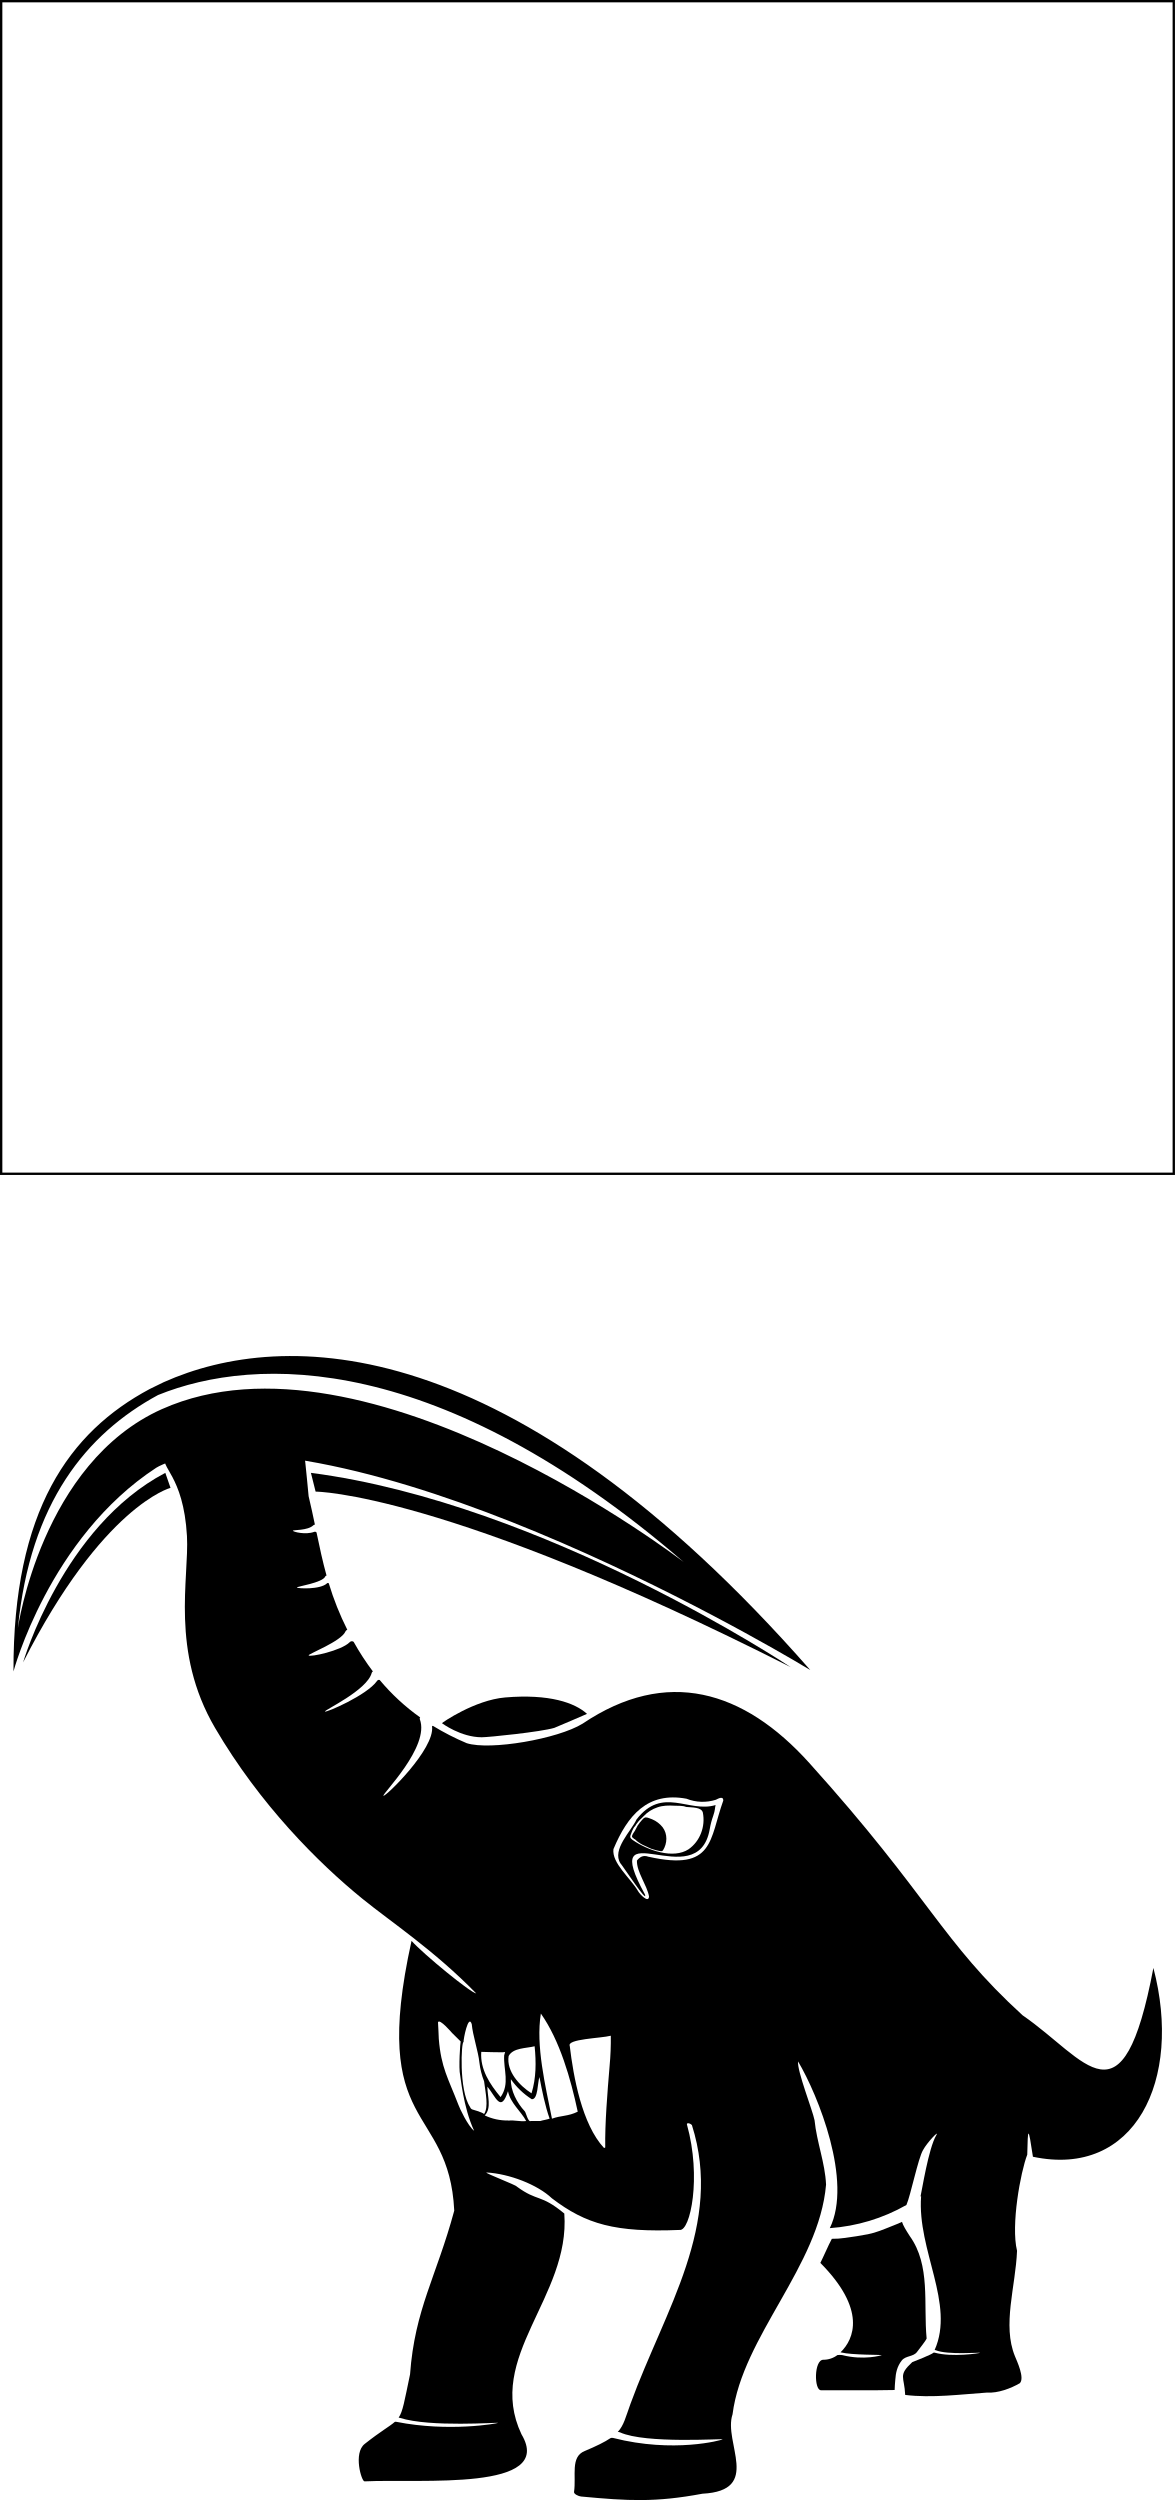
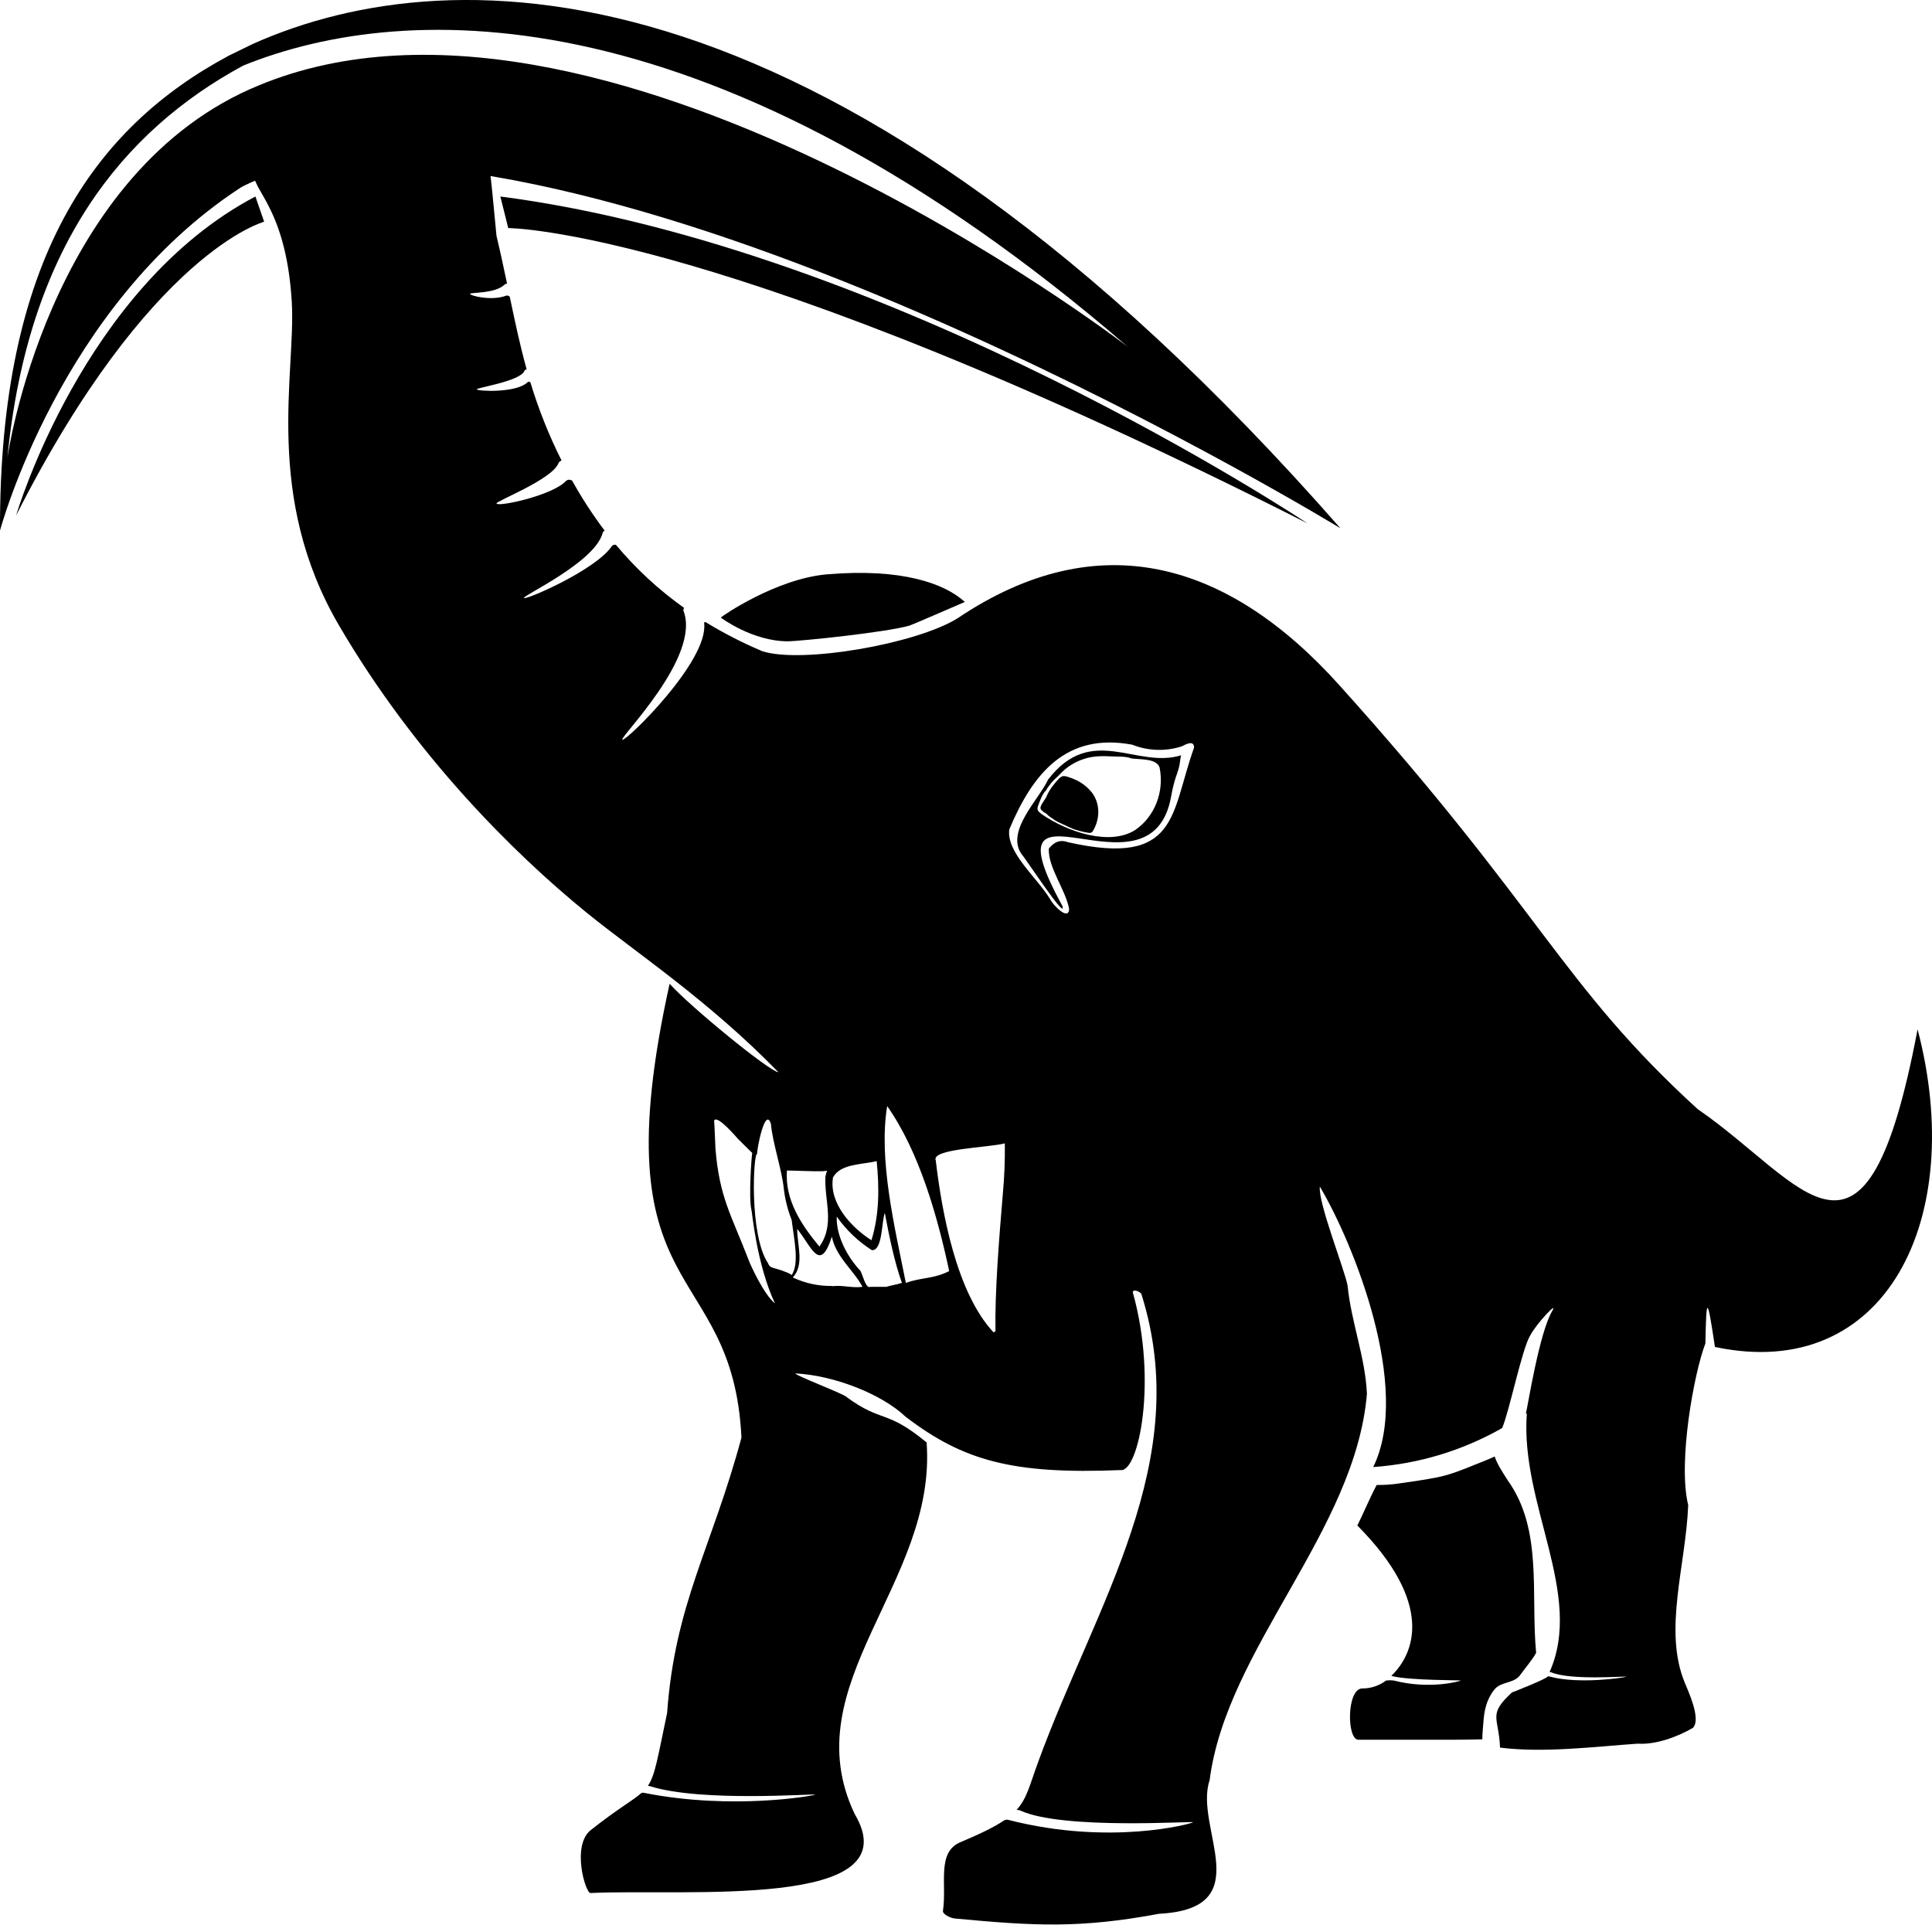
- <svg xmlns="http://www.w3.org/2000/svg" viewBox="0 0 1002 2132">
-   <defs>
-     <style>.cls-1{fill:none;stroke:#000;stroke-miterlimit:10;stroke-width:2px;}</style>
-   </defs>
-   <g id="base">
-     <rect class="cls-1" x="1" y="1" width="1000" height="1000" />
-   </g>
-   <g id="kosanos">
-     <path d="M781.42,864.94c1.65-2.34,7-8.79,8.12-11.32-2.82-29.83,3.53-62.4-14.39-87.4-3.38-5.26-5.67-9-6.61-12.1-3,1.4-6.13,2.61-9.23,3.85-6.6,2.63-12.77,5.29-19.77,6.69-6.45,1.28-13,2.22-19.53,3.13a70.14,70.14,0,0,1-11.3.77c-.86,1.65-1.72,3.3-2.52,5-1.76,3.69-3.44,7.4-5.15,11.11-.7,1.51-1.46,3-2.13,4.44,39.34,39.66,28.89,65,17.23,76.23,0,0,.14.05.44.12,8.85,2.25,35,2,34.79,2.25s-15.54,4.74-33.92,0a15.67,15.67,0,0,0-4,0,19.67,19.67,0,0,1-12,4c-8,0-8,26-2,26h31.93c14,0,18.57.07,30.88-.2,0-2.87.35-5.74.55-8.63.4-5.89,1.49-11.42,5.51-16.53C771.64,868.09,778.36,869.3,781.42,864.94Z" transform="translate(0.69 1140.69)" />
-     <path d="M604.57,419.21a66.4,66.4,0,0,1,3-11.47c1.74-4.95,1.26-6.32,2-9.09-22.85,7-45.35-16.39-67.45,12.32-4.44,9.81-21.25,25.69-13.69,37.39,2.05,2.21,23.45,34.95,20.94,26.64C508.47,400.41,594.52,476.9,604.57,419.21Zm-65.91,9.12c-1.89-1.51-2.14-2.11-1.69-3.86.68-1.69,2.19-6.48,4.06-7.92a12.86,12.86,0,0,1,1.57-2.42c0-.07.11-.12.16-.18a19.83,19.83,0,0,1,2.37-2.8c.77-.76,1.58-1.55,2.42-2.32.21-.22.41-.44.62-.65A28.42,28.42,0,0,1,560,400.6c4.69-1.63,9.56-1.67,14.46-1.39,3.23.18,6.94-.19,10,1.06,5.13.55,12.92.06,14.23,4.72,2.38,12-2.4,24.57-12.18,31.38C573.7,444.79,552,437.64,538.66,428.33Z" transform="translate(0.69 1140.69)" />
-     <path d="M982.92,537.56c-26.37,139.32-57.11,77.78-111.5,40.44-69.51-63.46-78.91-100.89-181.91-215.19-56-62.2-121.73-81.82-193.38-33.55-21.06,13-78.8,23-98.8,16.64a215.38,215.38,0,0,1-28.8-14.76c-.11-.07-.83,0-.76.5,2.45,19.19-39.8,60.19-41.45,59.1s39.91-41.9,31-65.3c-.34-.89.42-1.44.27-1.54A183.2,183.2,0,0,1,323.1,292a1.88,1.88,0,0,0-2.27.84c-8.48,12.09-43.5,27.2-44.4,26.06s35.92-18,39.88-32.94c.25-1,1.09-1.13,1-1.24a217.84,217.84,0,0,1-16.41-25.24,2.47,2.47,0,0,0-3.4.32c-7.1,7.22-34.11,13-35,11.21-.59-1.13,27.94-12,31.4-20.38.51-1.23,1.66-1.31,1.57-1.49a245.68,245.68,0,0,1-15.75-39.5,1,1,0,0,0-1.49-.1c-5.75,5.59-25.44,4.51-25.71,3.6s22-4,24.19-9.44c.3-.73,1.11-.6,1.07-.75-3.36-12.12-5.9-24.13-8.53-36.73a1.74,1.74,0,0,0-2.11-.5c-7.23,2.64-17.85,0-18.06-1-.18-.83,12.63,0,17.39-4.59.67-.65,1.41-.52,1.37-.69-1.62-7.74-3.33-15.74-5.34-24.16-2-20-3.59-42.42-6-43.9-41.75-25.74-53.4-13.2-59.87-12-11.21,2.12-52.1,16.37-55.88,22-6.09,9,15,15.21,18,67.85,2,35.92-14.35,98.16,23.95,163.63S271,448.2,308.36,478.55c24.49,19.91,61.16,43.92,97.07,80.75-4.42-.22-44.84-33.3-55.16-44.83C314,678.38,382.2,652.36,386.69,744.56,371.51,800.85,353,828.66,349,884.14c-4.87,23.15-6.08,31.55-9.73,36.94a8.45,8.45,0,0,1,1,.17c25.9,8.29,84.37,3.67,83.77,4.3-.44.47-41.9,8-86.78-.91a1.9,1.9,0,0,0-1.31.1c-4.46,3.92-11.77,7.8-25.65,18.77-9.85,7.79-2.73,32-.13,31.91,48-2.3,163,8.77,133.86-40.16-31.21-65.93,41.81-117,36.52-188.26-20.59-17-22.4-9.72-40.54-23-.51-1.28-27-11.31-25.95-12,19.54,1,43.72,10.42,55.88,22,29.18,22.25,54.09,29.26,109,27,9.08,1.15,18.73-44.94,6.21-89.84-.48-1.71,2.39-1.46,4.22.42,26.94,85-22.87,156.93-52.29,237.47-4.28,11.65-5.6,18.39-10.94,24.26a3.81,3.81,0,0,1,1.94.32c21.69,9.92,88.41,5.19,87.55,5.93s-41.91,12-93.41-1.15a3.18,3.18,0,0,0-2.32.16c-4.86,3.28-11.76,6.69-22,11-12.43,5-7,21.23-9.06,34.85-.28,1.82,3.9,3.72,6,3.92,40.22,3.76,63.27,5.12,103.52-2.39,51.21-2.64,17.51-43.74,25.66-67.71,8.59-66.87,73.83-126.24,79.75-195.87-.81-18.56-7.94-36.14-9.81-54.92-1.71-8.73-15-42-14.06-50.15,17.22,29,46.63,102.3,27.06,142.17a153.49,153.49,0,0,0,65.34-19.75c3.6-8.16,10-39.88,14.16-46.81,3.41-6.45,14.37-17.85,11.31-12.7-6.66,11.21-12.38,48.07-13.43,52.23l.49-.09c-3.45,46,29.06,91.67,11.53,131.06a2.1,2.1,0,0,1,.89.14c10,4.2,38.09,1.82,37.91,2.21s-24,4-38.72-.08a1.41,1.41,0,0,0-1.19.08c-.62,1.22-17.95,8-18,8-12.36,11.5-6.64,12.2-6,27.94,22.19,2.82,48.23-.51,69.84-2,9.1.65,20.34-3.56,27.94-8,4.34-4.46-2.53-18.91-4.17-23-10.92-26.51.58-59.43,1.78-89.9-5.36-21.9,3-67.2,8.71-82,.5-23.45.82-25.07,4.84,1.79C967,717,1008.07,633.35,982.92,537.56ZM433.08,612.72c3.71-7.14,15-6.53,22.16-8.35,1.33,13.55,1.4,27-2.65,40.12C442.37,638,431,625.7,433.08,612.72Zm-23.35-3.58c6.08.08,12.08.46,18.07.37v0l2.27-.24a24,24,0,0,0-.81,2.87v0c-.67,12.21,5,24.2-3.05,35.56C417,636.64,408.65,624.06,409.73,609.14Zm-19.55,45c-8.7-22.62-14.66-31.36-16.67-56.07,0-.07-.51-12.63-.67-14.15,1.21-3.62,12,9.1,12,9.1.32.28,7,7,7.33,7.24-.31.56-1.93,22.73-.42,28.91.26,0,2.42,27,11.91,47.31C398.16,672.12,391.29,657.24,390.18,654.16Zm17.39,5.8c-5.42-1.81-6.43-1.32-7.41-3.81-9.71-14.48-7.37-56.51-5.54-55.29-.2-2.37,4.1-24.43,7-15.35.81,9.48,5.61,23.48,6.52,32.73a63.15,63.15,0,0,0,4,16c1.22,9.88,4,21.95,0,27.94C411.41,661.33,408.58,660.36,407.57,660Zm25.29,7.83-.07-.1a45.1,45.1,0,0,1-20.08-4.31c6.08-6.47,2.14-16.67,2.24-24.6,7.24,8.82,11.46,22.83,17.57,3.93,2.07,10.28,11,16.95,15.53,25.42C443,668.86,437.71,667.09,432.86,667.79Zm27.16.34s-8,0-8,0c-2.43,1.28-4.13-7.2-5.16-8.27C440.21,652.76,434.6,642,435,632.5a63.58,63.58,0,0,0,17.76,17c5.5.55,4.93-14.58,6.6-18.84,2.12,11.21,4.78,24.61,8.67,35.43C465.51,667,462.48,667.33,460,668.13Zm10-2c-5.58-28.17-13.95-62.17-9.46-89.64C476.71,599.43,486,632,492,660.14,483.92,664.2,477.88,663.25,470,666.13ZM519.19,621c-1.88,22.42-4.1,49.72-3.73,69.66l-1,.5c-18.86-20.2-26.16-60.88-29.26-87.07-2.64-6,26.6-6.5,35-8.71A237.53,237.53,0,0,1,519.19,621Zm33.3-178.19c-4.92-1.93-7.86.51-10,3.19-.36,9.67,8.58,20.86,10.32,30.59-.27,6.13-8-1.83-9.52-4.79-6.51-11-22.3-23.64-20.84-35.54,12-28.65,29-49.19,62.3-43a37.17,37.17,0,0,0,25.09.87c2-1,6.33-3.44,6.29.65C604.15,428,608.55,455.3,552.49,442.76Z" transform="translate(0.69 1140.69)" />
-     <path d="M126.93,43.89C58.54,80.46,10.38,147.32,10.81,284.72c0,0,30.37-114,121.74-173.71,4.62-3,23.7-10.21,28.31-10.72C355.42,78.85,690.32,283.54,690.32,283.54,434.47-8.15,241-7.55,139,38,138.45,38.23,127.38,43.65,126.93,43.89Zm10.71,17C34.52,106.87,14.57,247.72,14.57,247.72,25,140.87,73,82.09,134.07,49c83.54-33.86,240.09-37.14,448.45,142.54C582.52,191.54,312.13-16.84,137.64,60.91Z" transform="translate(0.69 1140.69)" />
-     <path d="M564.42,417.61a22.6,22.6,0,0,0-9-6.83,24.71,24.71,0,0,0-2.68-1,6.88,6.88,0,0,0-3.24-.57,5.89,5.89,0,0,0-2.37,1.82,22.31,22.31,0,0,0-2,2.33,24.93,24.93,0,0,0-3.68,5.9c-.78,2-2.5,3.41-3.11,5.59a1.55,1.55,0,0,0,1,1.94,2.08,2.08,0,0,0,1.37,1.06l.52.38a15.15,15.15,0,0,0,2.37,2,19.65,19.65,0,0,1,2.1,1.4,23.53,23.53,0,0,0,3.16,1.62c2,.9,3.91,1.89,5.91,2.71a45.83,45.83,0,0,0,6.83,1.82l.11,0c.39.08.78.15,1.18.2a1.94,1.94,0,0,0,1.82-.7C568.43,431.3,568.75,423.41,564.42,417.61Z" transform="translate(0.69 1140.69)" />
-     <path d="M19,277S52.93,161.25,140.29,115.36l4.43,12.79S86.85,143.29,19,277Z" transform="translate(0.69 1140.69)" />
-     <path d="M264.46,115.36l4,16s109.75,0,405.1,149.67C673.55,281,464,141.3,264.46,115.36Z" transform="translate(0.69 1140.69)" />
-     <path d="M499.93,320.9c-10.38-9.46-32.06-17.18-69.84-14-25.85,2.2-53.62,21.39-53.88,21.95,0,0,16,12,33.92,12,6,0,50.45-4.58,61.87-8C473.13,332.53,499.93,320.9,499.93,320.9Z" transform="translate(0.69 1140.69)" />
-   </g>
+ <svg xmlns="http://www.w3.org/2000/svg" id="kosanos" viewBox="0 0 979.42 975.57">
+   <path d="M781.42,864.94c1.65-2.34,7-8.79,8.12-11.32-2.82-29.83,3.53-62.4-14.39-87.4-3.38-5.26-5.67-9-6.61-12.1-3,1.4-6.13,2.61-9.23,3.85-6.6,2.63-12.77,5.29-19.77,6.69-6.45,1.28-13,2.22-19.53,3.13a70.14,70.14,0,0,1-11.3.77c-.86,1.65-1.72,3.3-2.52,5-1.76,3.69-3.44,7.4-5.15,11.11-.7,1.51-1.46,3-2.13,4.44,39.34,39.66,28.89,65,17.23,76.23,0,0,.14.05.44.12,8.85,2.25,35,2,34.79,2.25s-15.54,4.74-33.92,0a15.67,15.67,0,0,0-4,0,19.67,19.67,0,0,1-12,4c-8,0-8,26-2,26h31.93c14,0,18.57.07,30.88-.2,0-2.87.35-5.74.55-8.63.4-5.89,1.49-11.42,5.51-16.53C771.64,868.09,778.36,869.3,781.42,864.94Z" transform="translate(-10.81 -15.74)" />
+   <path d="M604.57,419.21a66.4,66.4,0,0,1,3-11.47c1.74-4.95,1.26-6.32,2-9.09-22.85,7-45.35-16.39-67.45,12.32-4.44,9.81-21.25,25.69-13.69,37.39,2.05,2.21,23.45,34.95,20.94,26.64C508.47,400.41,594.52,476.9,604.57,419.21Zm-65.91,9.12c-1.89-1.51-2.14-2.11-1.69-3.86.68-1.69,2.19-6.48,4.06-7.92a12.86,12.86,0,0,1,1.57-2.42c0-.07.11-.12.16-.18a19.83,19.83,0,0,1,2.37-2.8c.77-.76,1.58-1.55,2.42-2.32.21-.22.41-.44.62-.65A28.42,28.42,0,0,1,560,400.6c4.69-1.63,9.56-1.67,14.46-1.39,3.23.18,6.94-.19,10,1.06,5.13.55,12.92.06,14.23,4.72,2.38,12-2.4,24.57-12.18,31.38C573.7,444.79,552,437.64,538.66,428.33Z" transform="translate(-10.81 -15.74)" />
+   <path d="M982.92,537.56c-26.37,139.32-57.11,77.78-111.5,40.44-69.51-63.46-78.91-100.89-181.91-215.19-56-62.2-121.73-81.82-193.38-33.55-21.06,13-78.8,23-98.8,16.64a215.38,215.38,0,0,1-28.8-14.76c-.11-.07-.83,0-.76.5,2.45,19.19-39.8,60.19-41.45,59.1s39.91-41.9,31-65.3c-.34-.89.42-1.44.27-1.54A183.2,183.2,0,0,1,323.1,292a1.88,1.88,0,0,0-2.27.84c-8.48,12.09-43.5,27.2-44.4,26.06s35.92-18,39.88-32.94c.25-1,1.09-1.13,1-1.24a217.84,217.84,0,0,1-16.41-25.24,2.47,2.47,0,0,0-3.4.32c-7.1,7.22-34.11,13-35,11.21-.59-1.13,27.94-12,31.4-20.38.51-1.23,1.66-1.31,1.57-1.49a245.68,245.68,0,0,1-15.75-39.5,1,1,0,0,0-1.49-.1c-5.75,5.59-25.44,4.51-25.71,3.6s22-4,24.19-9.44c.3-.73,1.11-.6,1.07-.75-3.36-12.12-5.9-24.13-8.53-36.73a1.74,1.74,0,0,0-2.11-.5c-7.23,2.64-17.85,0-18.06-1-.18-.83,12.63,0,17.39-4.59.67-.65,1.41-.52,1.37-.69-1.62-7.74-3.33-15.74-5.34-24.16-2-20-3.59-42.42-6-43.9-41.75-25.74-53.4-13.2-59.87-12-11.21,2.12-52.1,16.37-55.88,22-6.09,9,15,15.21,18,67.85,2,35.92-14.35,98.16,23.95,163.63S271,448.2,308.36,478.55c24.49,19.91,61.16,43.92,97.07,80.75-4.42-.22-44.84-33.3-55.16-44.83C314,678.38,382.2,652.36,386.69,744.56,371.51,800.85,353,828.66,349,884.14c-4.87,23.15-6.08,31.55-9.73,36.94a8.45,8.45,0,0,1,1,.17c25.9,8.29,84.37,3.67,83.77,4.3-.44.47-41.9,8-86.78-.91a1.9,1.9,0,0,0-1.31.1c-4.46,3.92-11.77,7.8-25.65,18.77-9.85,7.79-2.73,32-.13,31.91,48-2.3,163,8.77,133.86-40.16-31.21-65.93,41.81-117,36.52-188.26-20.59-17-22.4-9.72-40.54-23-.51-1.28-27-11.31-25.95-12,19.54,1,43.72,10.42,55.88,22,29.18,22.25,54.09,29.26,109,27,9.08,1.15,18.73-44.94,6.21-89.84-.48-1.71,2.39-1.46,4.22.42,26.94,85-22.87,156.93-52.29,237.47-4.28,11.65-5.6,18.39-10.94,24.26a3.81,3.81,0,0,1,1.94.32c21.69,9.92,88.41,5.19,87.55,5.93s-41.91,12-93.41-1.15a3.18,3.18,0,0,0-2.32.16c-4.86,3.28-11.76,6.69-22,11-12.43,5-7,21.23-9.06,34.85-.28,1.82,3.9,3.72,6,3.92,40.22,3.76,63.27,5.12,103.52-2.39,51.21-2.64,17.51-43.74,25.66-67.71,8.59-66.87,73.83-126.24,79.75-195.87-.81-18.56-7.94-36.14-9.81-54.92-1.71-8.73-15-42-14.06-50.15,17.22,29,46.63,102.3,27.06,142.17a153.49,153.49,0,0,0,65.34-19.75c3.6-8.16,10-39.88,14.16-46.81,3.41-6.45,14.37-17.85,11.31-12.7-6.66,11.21-12.38,48.07-13.43,52.23l.49-.09c-3.45,46,29.06,91.67,11.53,131.06a2.1,2.1,0,0,1,.89.14c10,4.2,38.09,1.82,37.91,2.21s-24,4-38.72-.08a1.41,1.41,0,0,0-1.19.08c-.62,1.22-17.95,8-18,8-12.36,11.5-6.64,12.2-6,27.94,22.19,2.82,48.23-.51,69.84-2,9.1.65,20.34-3.56,27.94-8,4.34-4.46-2.53-18.91-4.17-23-10.92-26.51.58-59.43,1.78-89.9-5.36-21.9,3-67.2,8.71-82,.5-23.45.82-25.07,4.84,1.79C967,717,1008.07,633.35,982.92,537.56ZM433.08,612.72c3.71-7.14,15-6.53,22.16-8.35,1.33,13.55,1.4,27-2.65,40.12C442.37,638,431,625.7,433.08,612.72Zm-23.35-3.58c6.08.08,12.08.46,18.07.37v0l2.27-.24a24,24,0,0,0-.81,2.87v0c-.67,12.21,5,24.2-3.05,35.56C417,636.64,408.65,624.06,409.73,609.14Zm-19.55,45c-8.7-22.62-14.66-31.36-16.67-56.07,0-.07-.51-12.63-.67-14.15,1.21-3.62,12,9.1,12,9.1.32.28,7,7,7.33,7.24-.31.56-1.93,22.73-.42,28.91.26,0,2.42,27,11.91,47.31C398.16,672.12,391.29,657.24,390.18,654.16Zm17.39,5.8c-5.42-1.81-6.43-1.32-7.41-3.81-9.71-14.48-7.37-56.51-5.54-55.29-.2-2.37,4.1-24.43,7-15.35.81,9.48,5.61,23.48,6.52,32.73a63.15,63.15,0,0,0,4,16c1.22,9.88,4,21.95,0,27.94C411.41,661.33,408.58,660.36,407.57,660Zm25.29,7.83-.07-.1a45.1,45.1,0,0,1-20.08-4.31c6.08-6.47,2.14-16.67,2.24-24.6,7.24,8.82,11.46,22.83,17.57,3.93,2.07,10.28,11,16.95,15.53,25.42C443,668.86,437.71,667.09,432.86,667.79Zm27.16.34s-8,0-8,0c-2.43,1.28-4.13-7.2-5.16-8.27C440.21,652.76,434.6,642,435,632.5a63.58,63.58,0,0,0,17.76,17c5.5.55,4.93-14.58,6.6-18.84,2.12,11.21,4.78,24.61,8.67,35.43C465.51,667,462.48,667.33,460,668.13Zm10-2c-5.58-28.17-13.95-62.17-9.46-89.64C476.71,599.43,486,632,492,660.14,483.92,664.2,477.88,663.25,470,666.13ZM519.19,621c-1.88,22.42-4.1,49.72-3.73,69.66l-1,.5c-18.86-20.2-26.16-60.88-29.26-87.07-2.64-6,26.6-6.5,35-8.71A237.53,237.53,0,0,1,519.19,621Zm33.3-178.19c-4.92-1.93-7.86.51-10,3.19-.36,9.67,8.58,20.86,10.32,30.59-.27,6.13-8-1.83-9.52-4.79-6.51-11-22.3-23.64-20.84-35.54,12-28.65,29-49.19,62.3-43a37.17,37.17,0,0,0,25.09.87c2-1,6.33-3.44,6.29.65C604.15,428,608.55,455.3,552.49,442.76Z" transform="translate(-10.81 -15.74)" />
+   <path d="M126.93,43.89C58.54,80.46,10.38,147.32,10.81,284.72c0,0,30.37-114,121.74-173.71,4.62-3,23.7-10.21,28.31-10.72C355.42,78.85,690.32,283.54,690.32,283.54,434.47-8.15,241-7.55,139,38,138.45,38.23,127.38,43.65,126.93,43.89Zm10.71,17C34.52,106.87,14.57,247.72,14.57,247.72,25,140.87,73,82.09,134.07,49c83.54-33.86,240.09-37.14,448.45,142.54C582.52,191.54,312.13-16.84,137.64,60.91Z" transform="translate(-10.81 -15.74)" />
+   <path d="M564.42,417.61a22.6,22.6,0,0,0-9-6.83,24.71,24.71,0,0,0-2.68-1,6.88,6.88,0,0,0-3.24-.57,5.89,5.89,0,0,0-2.37,1.82,22.31,22.31,0,0,0-2,2.33,24.93,24.93,0,0,0-3.68,5.9c-.78,2-2.5,3.41-3.11,5.59a1.55,1.55,0,0,0,1,1.94,2.08,2.08,0,0,0,1.37,1.06l.52.38a15.15,15.15,0,0,0,2.37,2,19.65,19.65,0,0,1,2.1,1.4,23.53,23.53,0,0,0,3.16,1.62c2,.9,3.91,1.89,5.91,2.71a45.83,45.83,0,0,0,6.83,1.82l.11,0c.39.08.78.15,1.18.2a1.94,1.94,0,0,0,1.82-.7C568.43,431.3,568.75,423.41,564.42,417.61Z" transform="translate(-10.81 -15.74)" />
+   <path d="M19,277S52.93,161.25,140.29,115.36l4.43,12.79S86.85,143.29,19,277Z" transform="translate(-10.81 -15.74)" />
+   <path d="M264.46,115.36l4,16s109.75,0,405.1,149.67C673.55,281,464,141.3,264.46,115.36Z" transform="translate(-10.81 -15.74)" />
+   <path d="M499.93,320.9c-10.38-9.46-32.06-17.18-69.84-14-25.85,2.2-53.62,21.39-53.88,21.95,0,0,16,12,33.92,12,6,0,50.45-4.58,61.87-8C473.13,332.53,499.93,320.9,499.93,320.9Z" transform="translate(-10.81 -15.74)" />
</svg>
